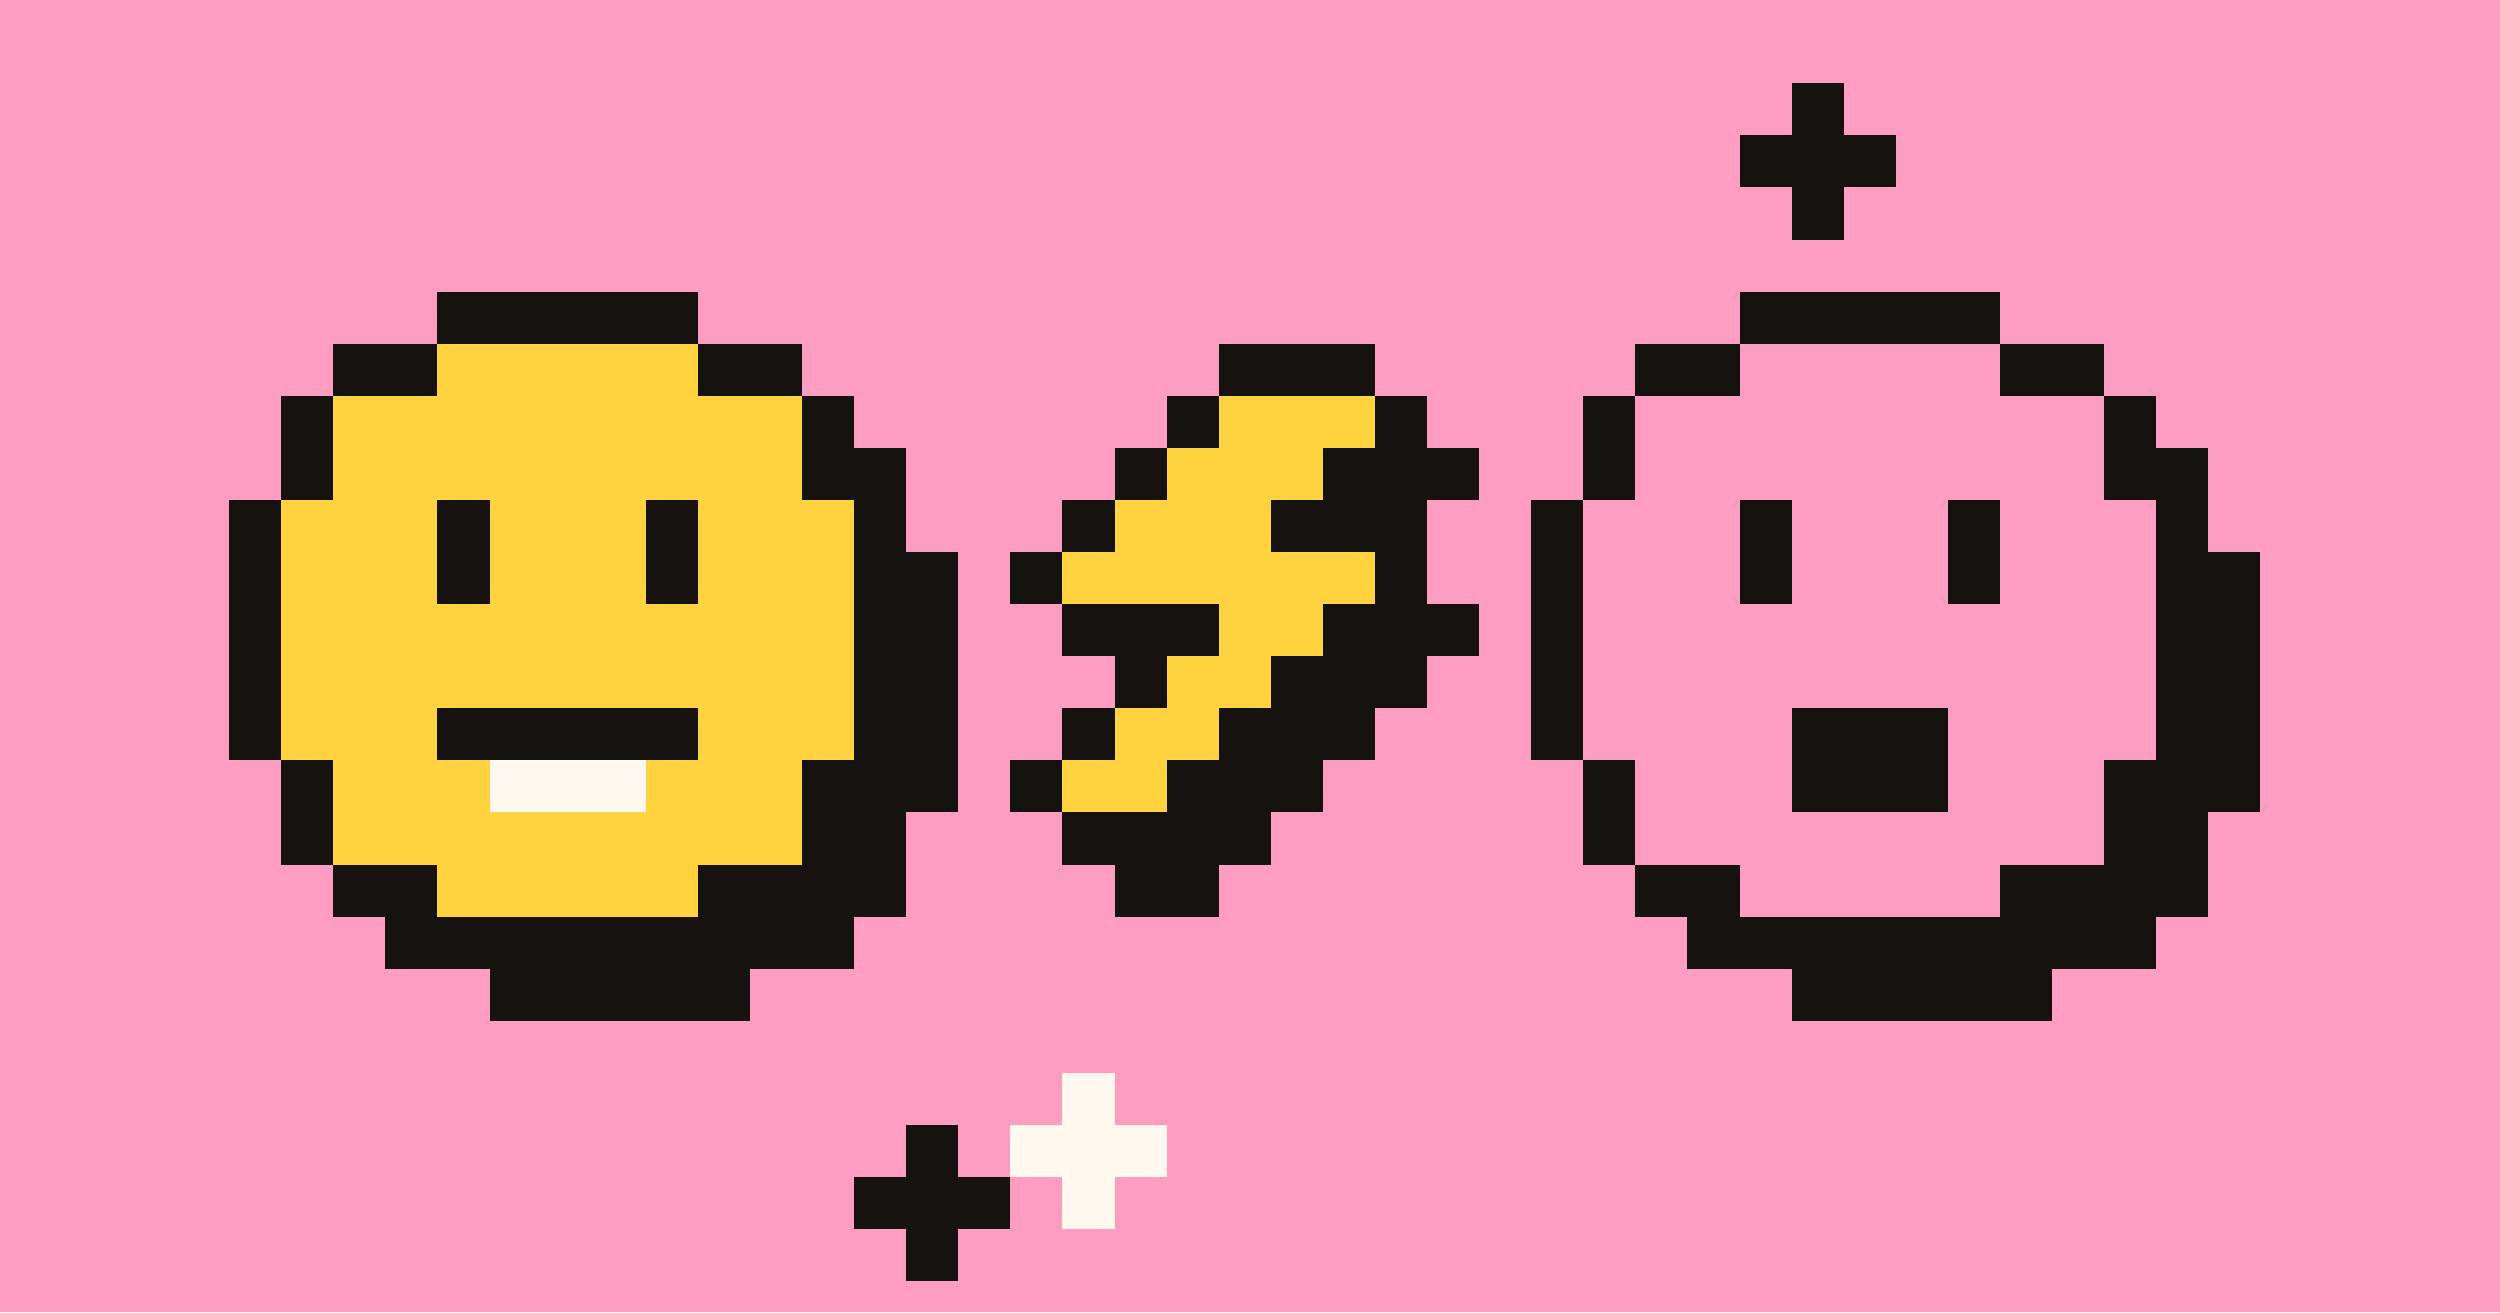
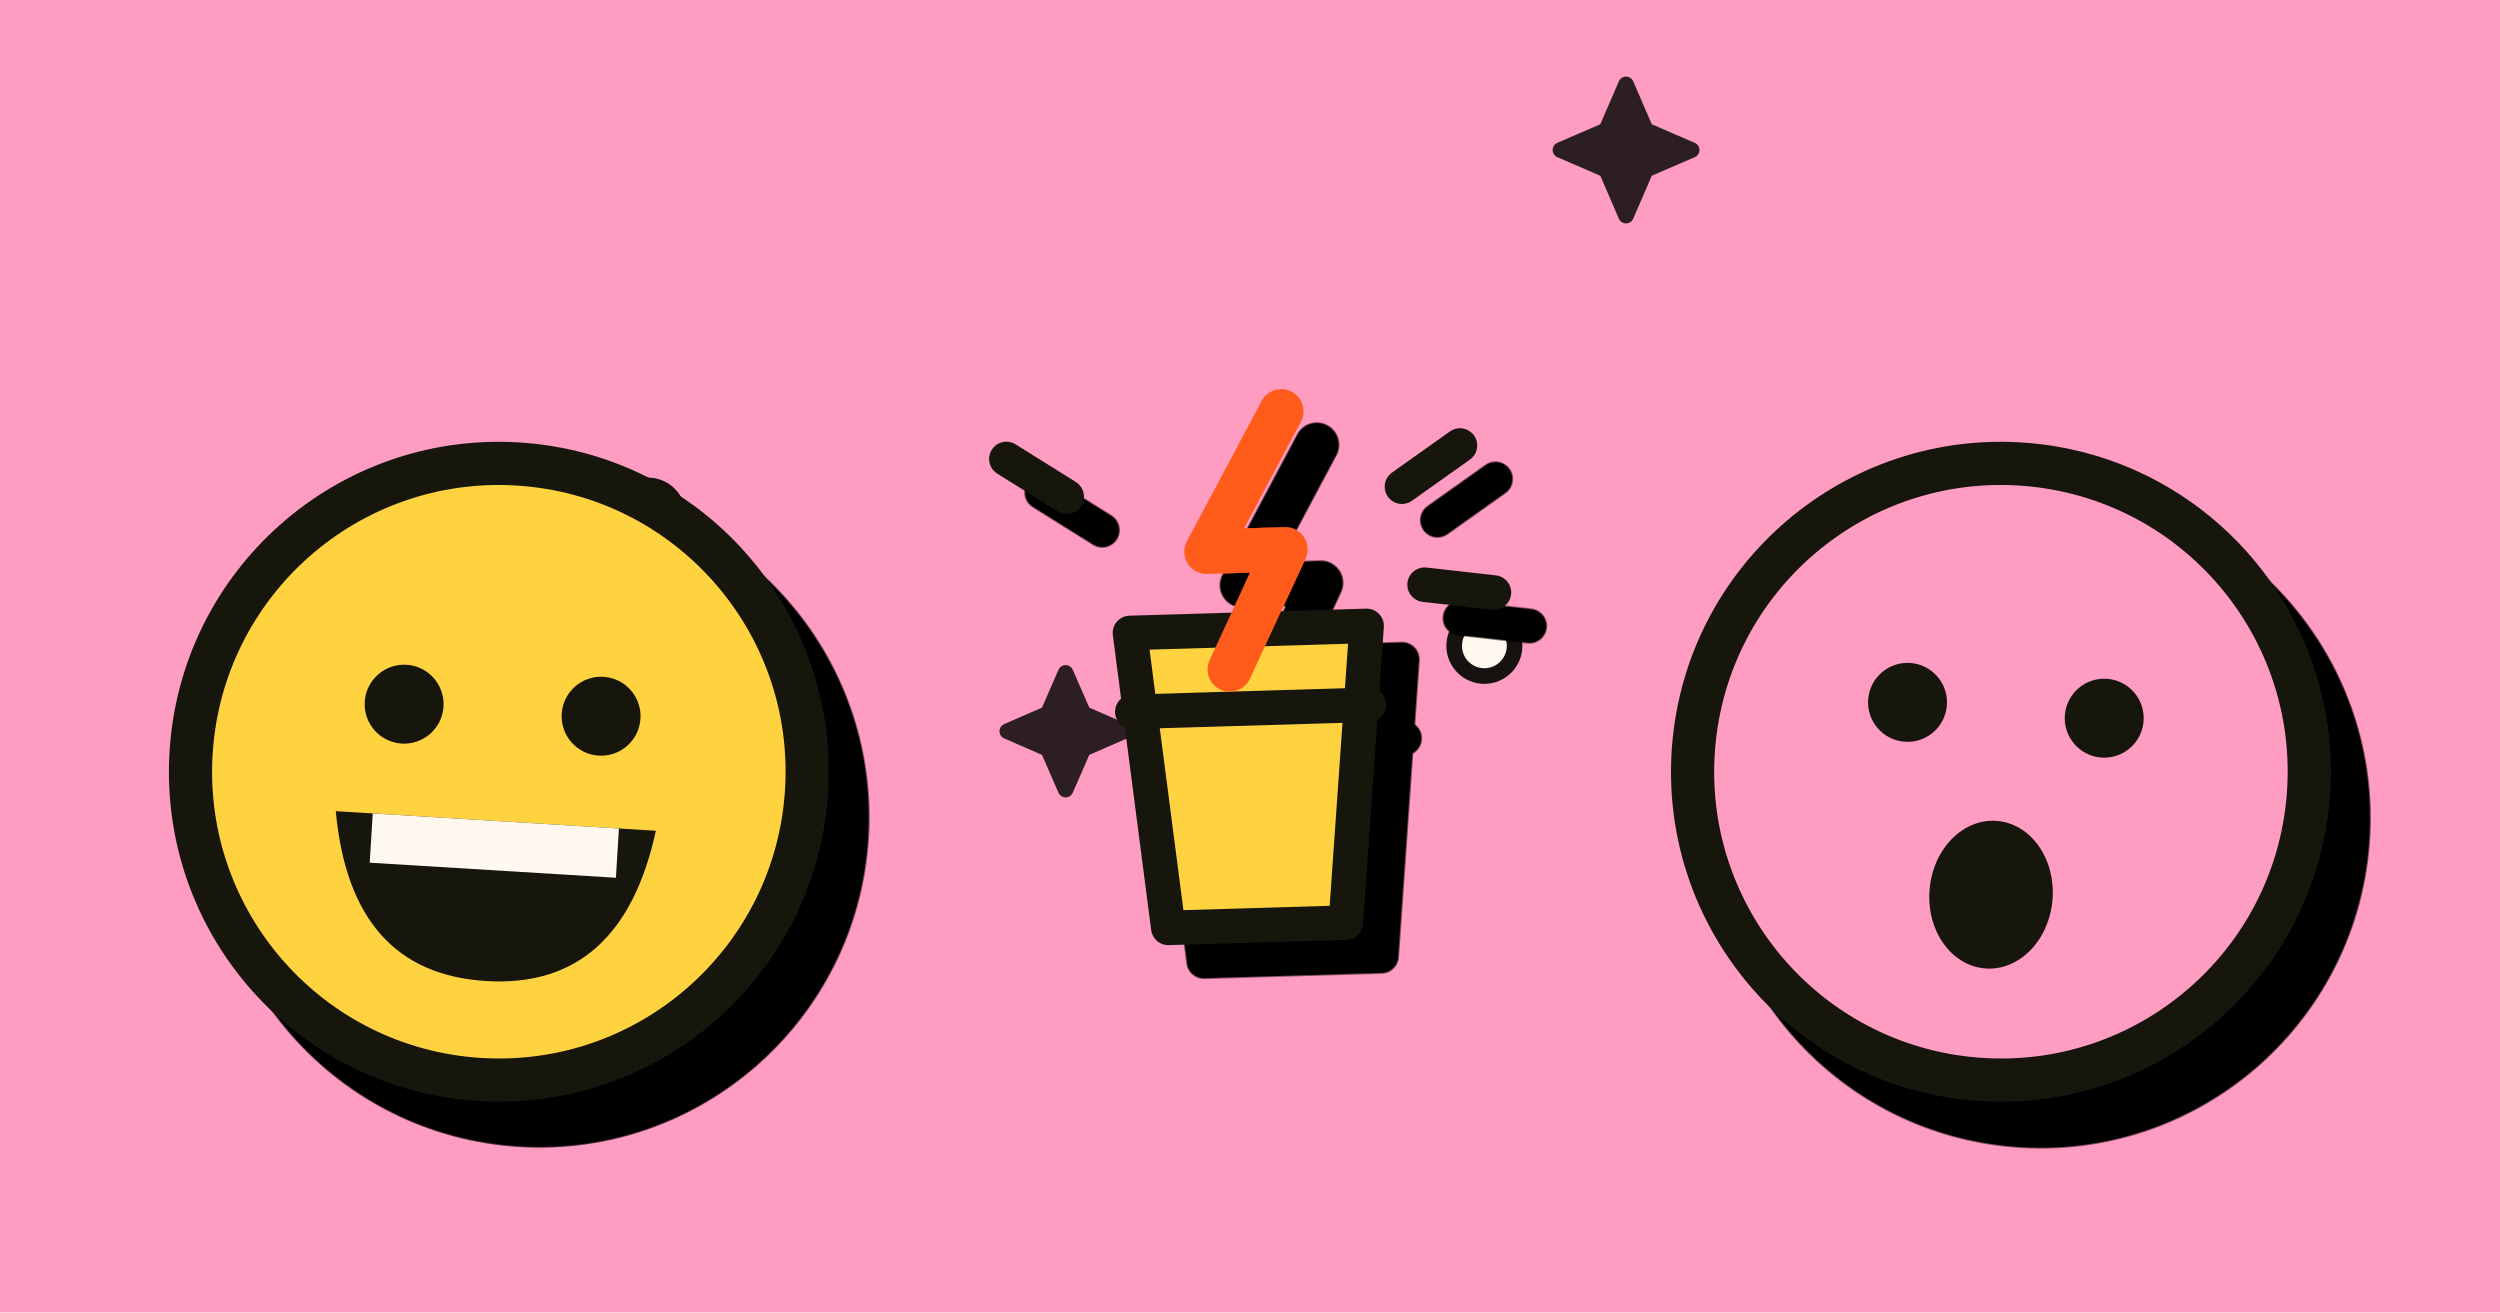
- <svg xmlns="http://www.w3.org/2000/svg" viewBox="0 0 240 126" width="240" height="126" shape-rendering="crispEdges">
+ <svg xmlns="http://www.w3.org/2000/svg" viewBox="0 0 240 126" width="240" height="126">
+   <defs>
+     <filter id="h" x="-15%" y="-15%" width="140%" height="140%">
+       <feOffset in="SourceAlpha" dx="3.5" dy="3.5" result="s" />
+       <feMerge>
+         <feMergeNode in="s" />
+         <feMergeNode in="SourceGraphic" />
+       </feMerge>
+     </filter>
+   </defs>
  <rect width="240" height="126" fill="#FF9CC2" />
-   <rect x="87" y="108" width="5" height="5" fill="#16120F" />
-   <rect x="82" y="113" width="5" height="5" fill="#16120F" />
-   <rect x="87" y="113" width="5" height="5" fill="#16120F" />
-   <rect x="92" y="113" width="5" height="5" fill="#16120F" />
-   <rect x="87" y="118" width="5" height="5" fill="#16120F" />
-   <rect x="102" y="103" width="5" height="5" fill="#FFF8EE" />
-   <rect x="97" y="108" width="5" height="5" fill="#FFF8EE" />
-   <rect x="102" y="108" width="5" height="5" fill="#FFF8EE" />
-   <rect x="107" y="108" width="5" height="5" fill="#FFF8EE" />
-   <rect x="102" y="113" width="5" height="5" fill="#FFF8EE" />
-   <rect x="172" y="8" width="5" height="5" fill="#16120F" />
-   <rect x="167" y="13" width="5" height="5" fill="#16120F" />
-   <rect x="172" y="13" width="5" height="5" fill="#16120F" />
-   <rect x="177" y="13" width="5" height="5" fill="#16120F" />
-   <rect x="172" y="18" width="5" height="5" fill="#16120F" />
-   <rect x="82" y="43" width="5" height="5" fill="#16120F" />
-   <rect x="132" y="43" width="10" height="5" fill="#16120F" />
-   <rect x="207" y="43" width="5" height="5" fill="#16120F" />
-   <rect x="132" y="48" width="5" height="5" fill="#16120F" />
-   <rect x="87" y="53" width="5" height="5" fill="#16120F" />
-   <rect x="212" y="53" width="5" height="5" fill="#16120F" />
-   <rect x="87" y="58" width="5" height="5" fill="#16120F" />
-   <rect x="132" y="58" width="10" height="5" fill="#16120F" />
-   <rect x="212" y="58" width="5" height="5" fill="#16120F" />
-   <rect x="87" y="63" width="5" height="5" fill="#16120F" />
-   <rect x="127" y="63" width="10" height="5" fill="#16120F" />
-   <rect x="212" y="63" width="5" height="5" fill="#16120F" />
-   <rect x="87" y="68" width="5" height="5" fill="#16120F" />
-   <rect x="122" y="68" width="10" height="5" fill="#16120F" />
-   <rect x="212" y="68" width="5" height="5" fill="#16120F" />
-   <rect x="82" y="73" width="10" height="5" fill="#16120F" />
-   <rect x="117" y="73" width="10" height="5" fill="#16120F" />
-   <rect x="207" y="73" width="10" height="5" fill="#16120F" />
-   <rect x="82" y="78" width="5" height="5" fill="#16120F" />
-   <rect x="112" y="78" width="10" height="5" fill="#16120F" />
-   <rect x="207" y="78" width="5" height="5" fill="#16120F" />
-   <rect x="77" y="83" width="10" height="5" fill="#16120F" />
-   <rect x="107" y="83" width="10" height="5" fill="#16120F" />
-   <rect x="202" y="83" width="10" height="5" fill="#16120F" />
-   <rect x="37" y="88" width="5" height="5" fill="#16120F" />
-   <rect x="67" y="88" width="15" height="5" fill="#16120F" />
-   <rect x="162" y="88" width="5" height="5" fill="#16120F" />
-   <rect x="192" y="88" width="15" height="5" fill="#16120F" />
-   <rect x="47" y="93" width="25" height="5" fill="#16120F" />
-   <rect x="172" y="93" width="25" height="5" fill="#16120F" />
-   <rect x="42" y="28" width="25" height="5" fill="#16120F" />
-   <rect x="167" y="28" width="25" height="5" fill="#16120F" />
-   <rect x="32" y="33" width="10" height="5" fill="#16120F" />
-   <rect x="67" y="33" width="10" height="5" fill="#16120F" />
-   <rect x="117" y="33" width="15" height="5" fill="#16120F" />
-   <rect x="157" y="33" width="10" height="5" fill="#16120F" />
-   <rect x="192" y="33" width="10" height="5" fill="#16120F" />
-   <rect x="27" y="38" width="5" height="5" fill="#16120F" />
-   <rect x="77" y="38" width="5" height="5" fill="#16120F" />
-   <rect x="112" y="38" width="5" height="5" fill="#16120F" />
-   <rect x="132" y="38" width="5" height="5" fill="#16120F" />
-   <rect x="152" y="38" width="5" height="5" fill="#16120F" />
-   <rect x="202" y="38" width="5" height="5" fill="#16120F" />
-   <rect x="27" y="43" width="5" height="5" fill="#16120F" />
-   <rect x="77" y="43" width="5" height="5" fill="#16120F" />
-   <rect x="107" y="43" width="5" height="5" fill="#16120F" />
-   <rect x="127" y="43" width="5" height="5" fill="#16120F" />
-   <rect x="152" y="43" width="5" height="5" fill="#16120F" />
-   <rect x="202" y="43" width="5" height="5" fill="#16120F" />
-   <rect x="22" y="48" width="5" height="5" fill="#16120F" />
-   <rect x="42" y="48" width="5" height="5" fill="#16120F" />
-   <rect x="62" y="48" width="5" height="5" fill="#16120F" />
-   <rect x="82" y="48" width="5" height="5" fill="#16120F" />
-   <rect x="102" y="48" width="5" height="5" fill="#16120F" />
-   <rect x="122" y="48" width="10" height="5" fill="#16120F" />
-   <rect x="147" y="48" width="5" height="5" fill="#16120F" />
-   <rect x="167" y="48" width="5" height="5" fill="#16120F" />
-   <rect x="187" y="48" width="5" height="5" fill="#16120F" />
-   <rect x="207" y="48" width="5" height="5" fill="#16120F" />
-   <rect x="22" y="53" width="5" height="5" fill="#16120F" />
-   <rect x="42" y="53" width="5" height="5" fill="#16120F" />
-   <rect x="62" y="53" width="5" height="5" fill="#16120F" />
-   <rect x="82" y="53" width="5" height="5" fill="#16120F" />
-   <rect x="97" y="53" width="5" height="5" fill="#16120F" />
-   <rect x="132" y="53" width="5" height="5" fill="#16120F" />
-   <rect x="147" y="53" width="5" height="5" fill="#16120F" />
-   <rect x="167" y="53" width="5" height="5" fill="#16120F" />
-   <rect x="187" y="53" width="5" height="5" fill="#16120F" />
-   <rect x="207" y="53" width="5" height="5" fill="#16120F" />
-   <rect x="22" y="58" width="5" height="5" fill="#16120F" />
-   <rect x="82" y="58" width="5" height="5" fill="#16120F" />
-   <rect x="102" y="58" width="15" height="5" fill="#16120F" />
-   <rect x="127" y="58" width="5" height="5" fill="#16120F" />
-   <rect x="147" y="58" width="5" height="5" fill="#16120F" />
-   <rect x="207" y="58" width="5" height="5" fill="#16120F" />
-   <rect x="22" y="63" width="5" height="5" fill="#16120F" />
-   <rect x="82" y="63" width="5" height="5" fill="#16120F" />
-   <rect x="107" y="63" width="5" height="5" fill="#16120F" />
-   <rect x="122" y="63" width="5" height="5" fill="#16120F" />
-   <rect x="147" y="63" width="5" height="5" fill="#16120F" />
-   <rect x="207" y="63" width="5" height="5" fill="#16120F" />
-   <rect x="22" y="68" width="5" height="5" fill="#16120F" />
-   <rect x="42" y="68" width="25" height="5" fill="#16120F" />
-   <rect x="82" y="68" width="5" height="5" fill="#16120F" />
-   <rect x="102" y="68" width="5" height="5" fill="#16120F" />
-   <rect x="117" y="68" width="5" height="5" fill="#16120F" />
-   <rect x="147" y="68" width="5" height="5" fill="#16120F" />
-   <rect x="172" y="68" width="15" height="5" fill="#16120F" />
-   <rect x="207" y="68" width="5" height="5" fill="#16120F" />
-   <rect x="27" y="73" width="5" height="5" fill="#16120F" />
-   <rect x="77" y="73" width="5" height="5" fill="#16120F" />
-   <rect x="97" y="73" width="5" height="5" fill="#16120F" />
-   <rect x="112" y="73" width="5" height="5" fill="#16120F" />
-   <rect x="152" y="73" width="5" height="5" fill="#16120F" />
-   <rect x="172" y="73" width="15" height="5" fill="#16120F" />
-   <rect x="202" y="73" width="5" height="5" fill="#16120F" />
-   <rect x="27" y="78" width="5" height="5" fill="#16120F" />
-   <rect x="77" y="78" width="5" height="5" fill="#16120F" />
-   <rect x="102" y="78" width="10" height="5" fill="#16120F" />
-   <rect x="152" y="78" width="5" height="5" fill="#16120F" />
-   <rect x="202" y="78" width="5" height="5" fill="#16120F" />
-   <rect x="32" y="83" width="10" height="5" fill="#16120F" />
-   <rect x="67" y="83" width="10" height="5" fill="#16120F" />
-   <rect x="157" y="83" width="10" height="5" fill="#16120F" />
-   <rect x="192" y="83" width="10" height="5" fill="#16120F" />
-   <rect x="42" y="88" width="25" height="5" fill="#16120F" />
-   <rect x="167" y="88" width="25" height="5" fill="#16120F" />
-   <rect x="42" y="33" width="25" height="5" fill="#FFD23F" />
-   <rect x="32" y="38" width="45" height="5" fill="#FFD23F" />
-   <rect x="117" y="38" width="15" height="5" fill="#FFD23F" />
-   <rect x="32" y="43" width="45" height="5" fill="#FFD23F" />
-   <rect x="112" y="43" width="15" height="5" fill="#FFD23F" />
-   <rect x="27" y="48" width="15" height="5" fill="#FFD23F" />
-   <rect x="47" y="48" width="15" height="5" fill="#FFD23F" />
-   <rect x="67" y="48" width="15" height="5" fill="#FFD23F" />
-   <rect x="107" y="48" width="15" height="5" fill="#FFD23F" />
-   <rect x="27" y="53" width="15" height="5" fill="#FFD23F" />
-   <rect x="47" y="53" width="15" height="5" fill="#FFD23F" />
-   <rect x="67" y="53" width="15" height="5" fill="#FFD23F" />
-   <rect x="102" y="53" width="30" height="5" fill="#FFD23F" />
-   <rect x="27" y="58" width="55" height="5" fill="#FFD23F" />
-   <rect x="117" y="58" width="10" height="5" fill="#FFD23F" />
-   <rect x="27" y="63" width="55" height="5" fill="#FFD23F" />
-   <rect x="112" y="63" width="10" height="5" fill="#FFD23F" />
-   <rect x="27" y="68" width="15" height="5" fill="#FFD23F" />
-   <rect x="67" y="68" width="15" height="5" fill="#FFD23F" />
-   <rect x="107" y="68" width="10" height="5" fill="#FFD23F" />
-   <rect x="32" y="73" width="15" height="5" fill="#FFD23F" />
-   <rect x="62" y="73" width="15" height="5" fill="#FFD23F" />
-   <rect x="102" y="73" width="10" height="5" fill="#FFD23F" />
-   <rect x="32" y="78" width="45" height="5" fill="#FFD23F" />
-   <rect x="42" y="83" width="25" height="5" fill="#FFD23F" />
-   <rect x="167" y="33" width="25" height="5" fill="#FF9CC2" />
-   <rect x="157" y="38" width="45" height="5" fill="#FF9CC2" />
-   <rect x="157" y="43" width="45" height="5" fill="#FF9CC2" />
-   <rect x="152" y="48" width="15" height="5" fill="#FF9CC2" />
-   <rect x="172" y="48" width="15" height="5" fill="#FF9CC2" />
-   <rect x="192" y="48" width="15" height="5" fill="#FF9CC2" />
-   <rect x="152" y="53" width="15" height="5" fill="#FF9CC2" />
-   <rect x="172" y="53" width="15" height="5" fill="#FF9CC2" />
-   <rect x="192" y="53" width="15" height="5" fill="#FF9CC2" />
-   <rect x="152" y="58" width="55" height="5" fill="#FF9CC2" />
-   <rect x="152" y="63" width="55" height="5" fill="#FF9CC2" />
-   <rect x="152" y="68" width="20" height="5" fill="#FF9CC2" />
-   <rect x="187" y="68" width="20" height="5" fill="#FF9CC2" />
-   <rect x="157" y="73" width="15" height="5" fill="#FF9CC2" />
-   <rect x="187" y="73" width="15" height="5" fill="#FF9CC2" />
-   <rect x="157" y="78" width="45" height="5" fill="#FF9CC2" />
-   <rect x="167" y="83" width="25" height="5" fill="#FF9CC2" />
-   <rect x="47" y="73" width="15" height="5" fill="#FFF8EE" />
+   <path d="M102.3 64.6l1.7 3.9 3.9 1.7-3.9 1.7-1.7 3.9-1.7-3.9-3.9-1.7 3.9-1.7z" fill="#16120F" stroke="#16120F" stroke-width="1.5" stroke-linejoin="round" opacity=".9" />
+   <path d="M156.1 8.1l1.9 4.4 4.4 1.9-4.4 1.9-1.9 4.4-1.9-4.4-4.4-1.9 4.4-1.9z" fill="#16120F" stroke="#16120F" stroke-width="1.5" stroke-linejoin="round" opacity=".9" />
+   <circle cx="142.5" cy="62.0" r="2.9" fill="#FFF8EE" stroke="#16120F" stroke-width="1.5" />
+   <circle cx="62.2" cy="49.5" r="2.9" fill="#FFF8EE" stroke="#16120F" stroke-width="1.5" />
+   <g transform="translate(10.0 36.2) rotate(3.5 37.9 37.9) scale(1.184)" filter="url(#h)">
+     <circle cx="32" cy="32" r="25" fill="#FFD23F" stroke="#16120F" stroke-width="3.5" stroke-linejoin="round" stroke-linecap="round" />
+     <circle cx="24" cy="27" r="3.2" fill="#16120F" />
+     <circle cx="40" cy="27" r="3.2" fill="#16120F" />
+     <path d="M19 36h26q-2 13-13 13t-13-13z" fill="#16120F" />
+     <path d="M22 36h20v4H22z" fill="#FFF8EE" />
+   </g>
+   <g transform="translate(89.7 35.8) rotate(-1.7 30.3 30.3) scale(0.947)" filter="url(#h)">
+     <path d="M20 26h24l-3 30H23z" fill="#FFD23F" stroke="#16120F" stroke-width="3.5" stroke-linejoin="round" stroke-linecap="round" />
+     <path d="M20 34h24" stroke="#16120F" stroke-width="3.5" stroke-linejoin="round" stroke-linecap="round" />
+     <path d="M36 4l-8 14h8l-6 12" fill="none" stroke="#FF5B1F" stroke-width="4.5" stroke-linecap="round" stroke-linejoin="round" />
+     <path d="M48 12l6-4M50 22l7 1M14 12l-6-4" stroke="#16120F" stroke-width="3.5" stroke-linejoin="round" stroke-linecap="round" />
+   </g>
+   <g transform="translate(154.2 36.2) rotate(4.6 37.9 37.9) scale(1.184)" filter="url(#h)">
+     <circle cx="32" cy="32" r="25" fill="#FF9CC2" stroke="#16120F" stroke-width="3.5" stroke-linejoin="round" stroke-linecap="round" />
+     <circle cx="24" cy="27" r="3.2" fill="#16120F" />
+     <circle cx="40" cy="27" r="3.2" fill="#16120F" />
+     <ellipse cx="32" cy="42" rx="5" ry="6" fill="#16120F" />
+   </g>
</svg>
